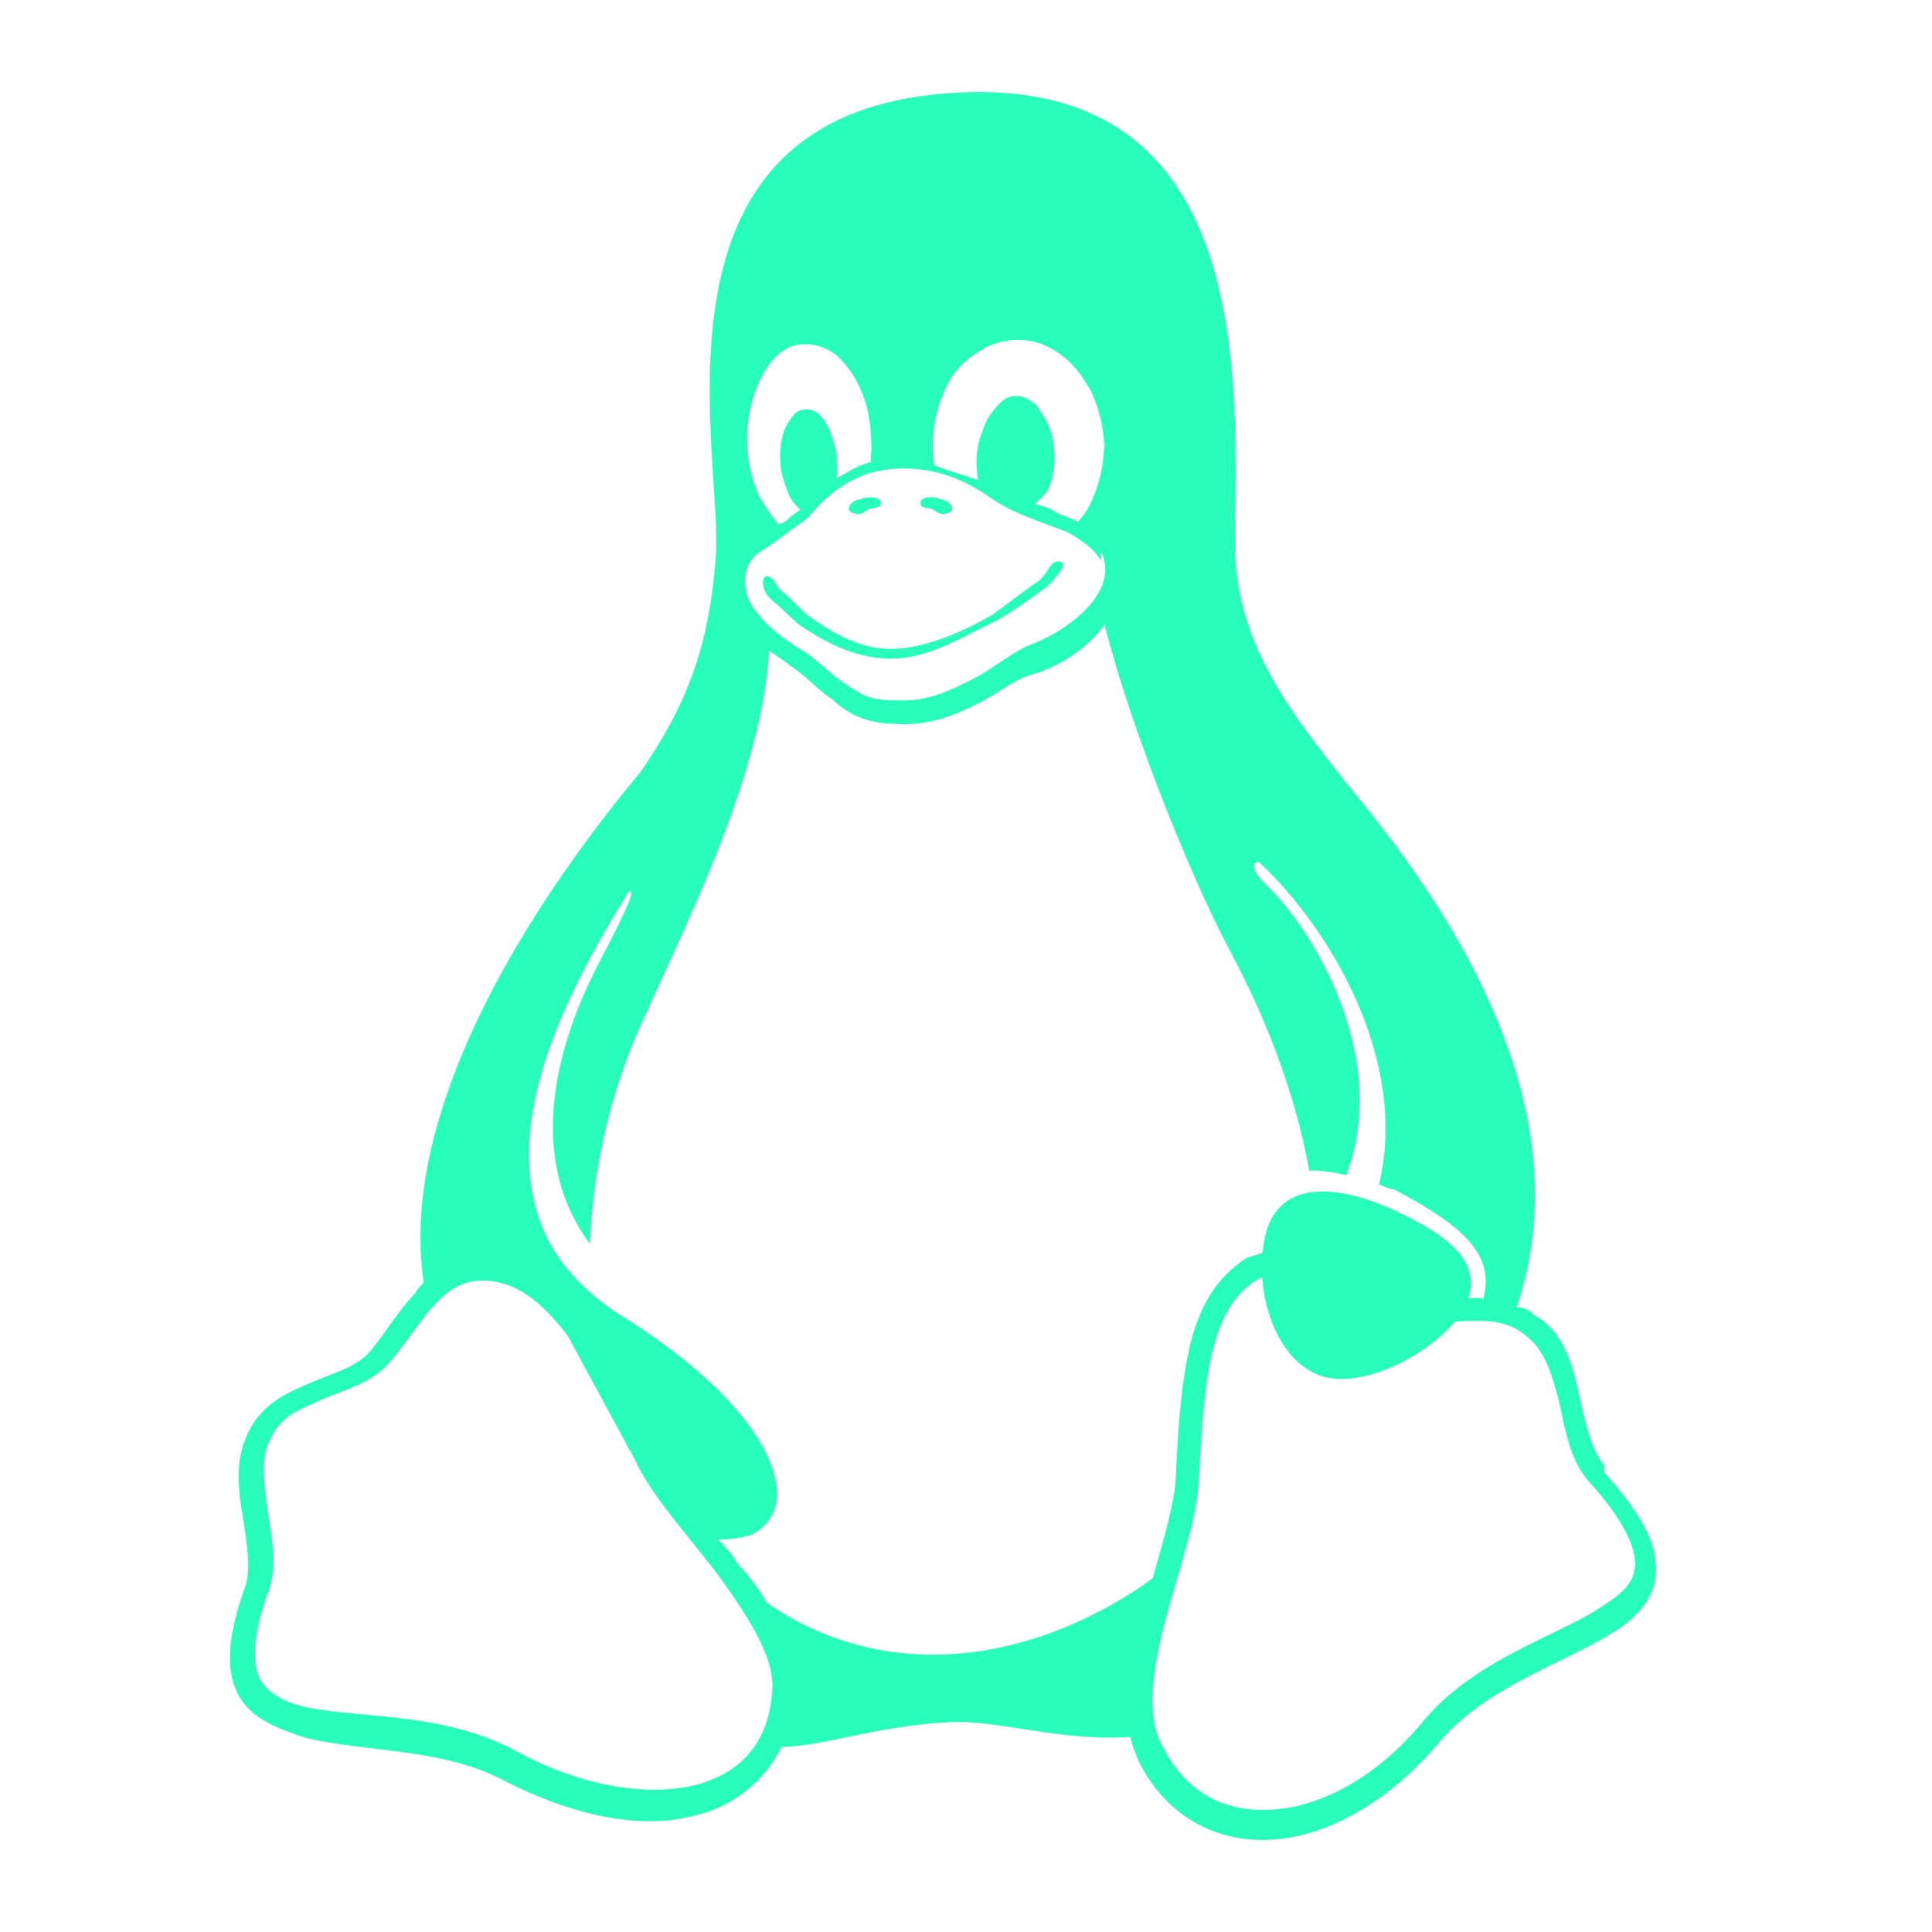
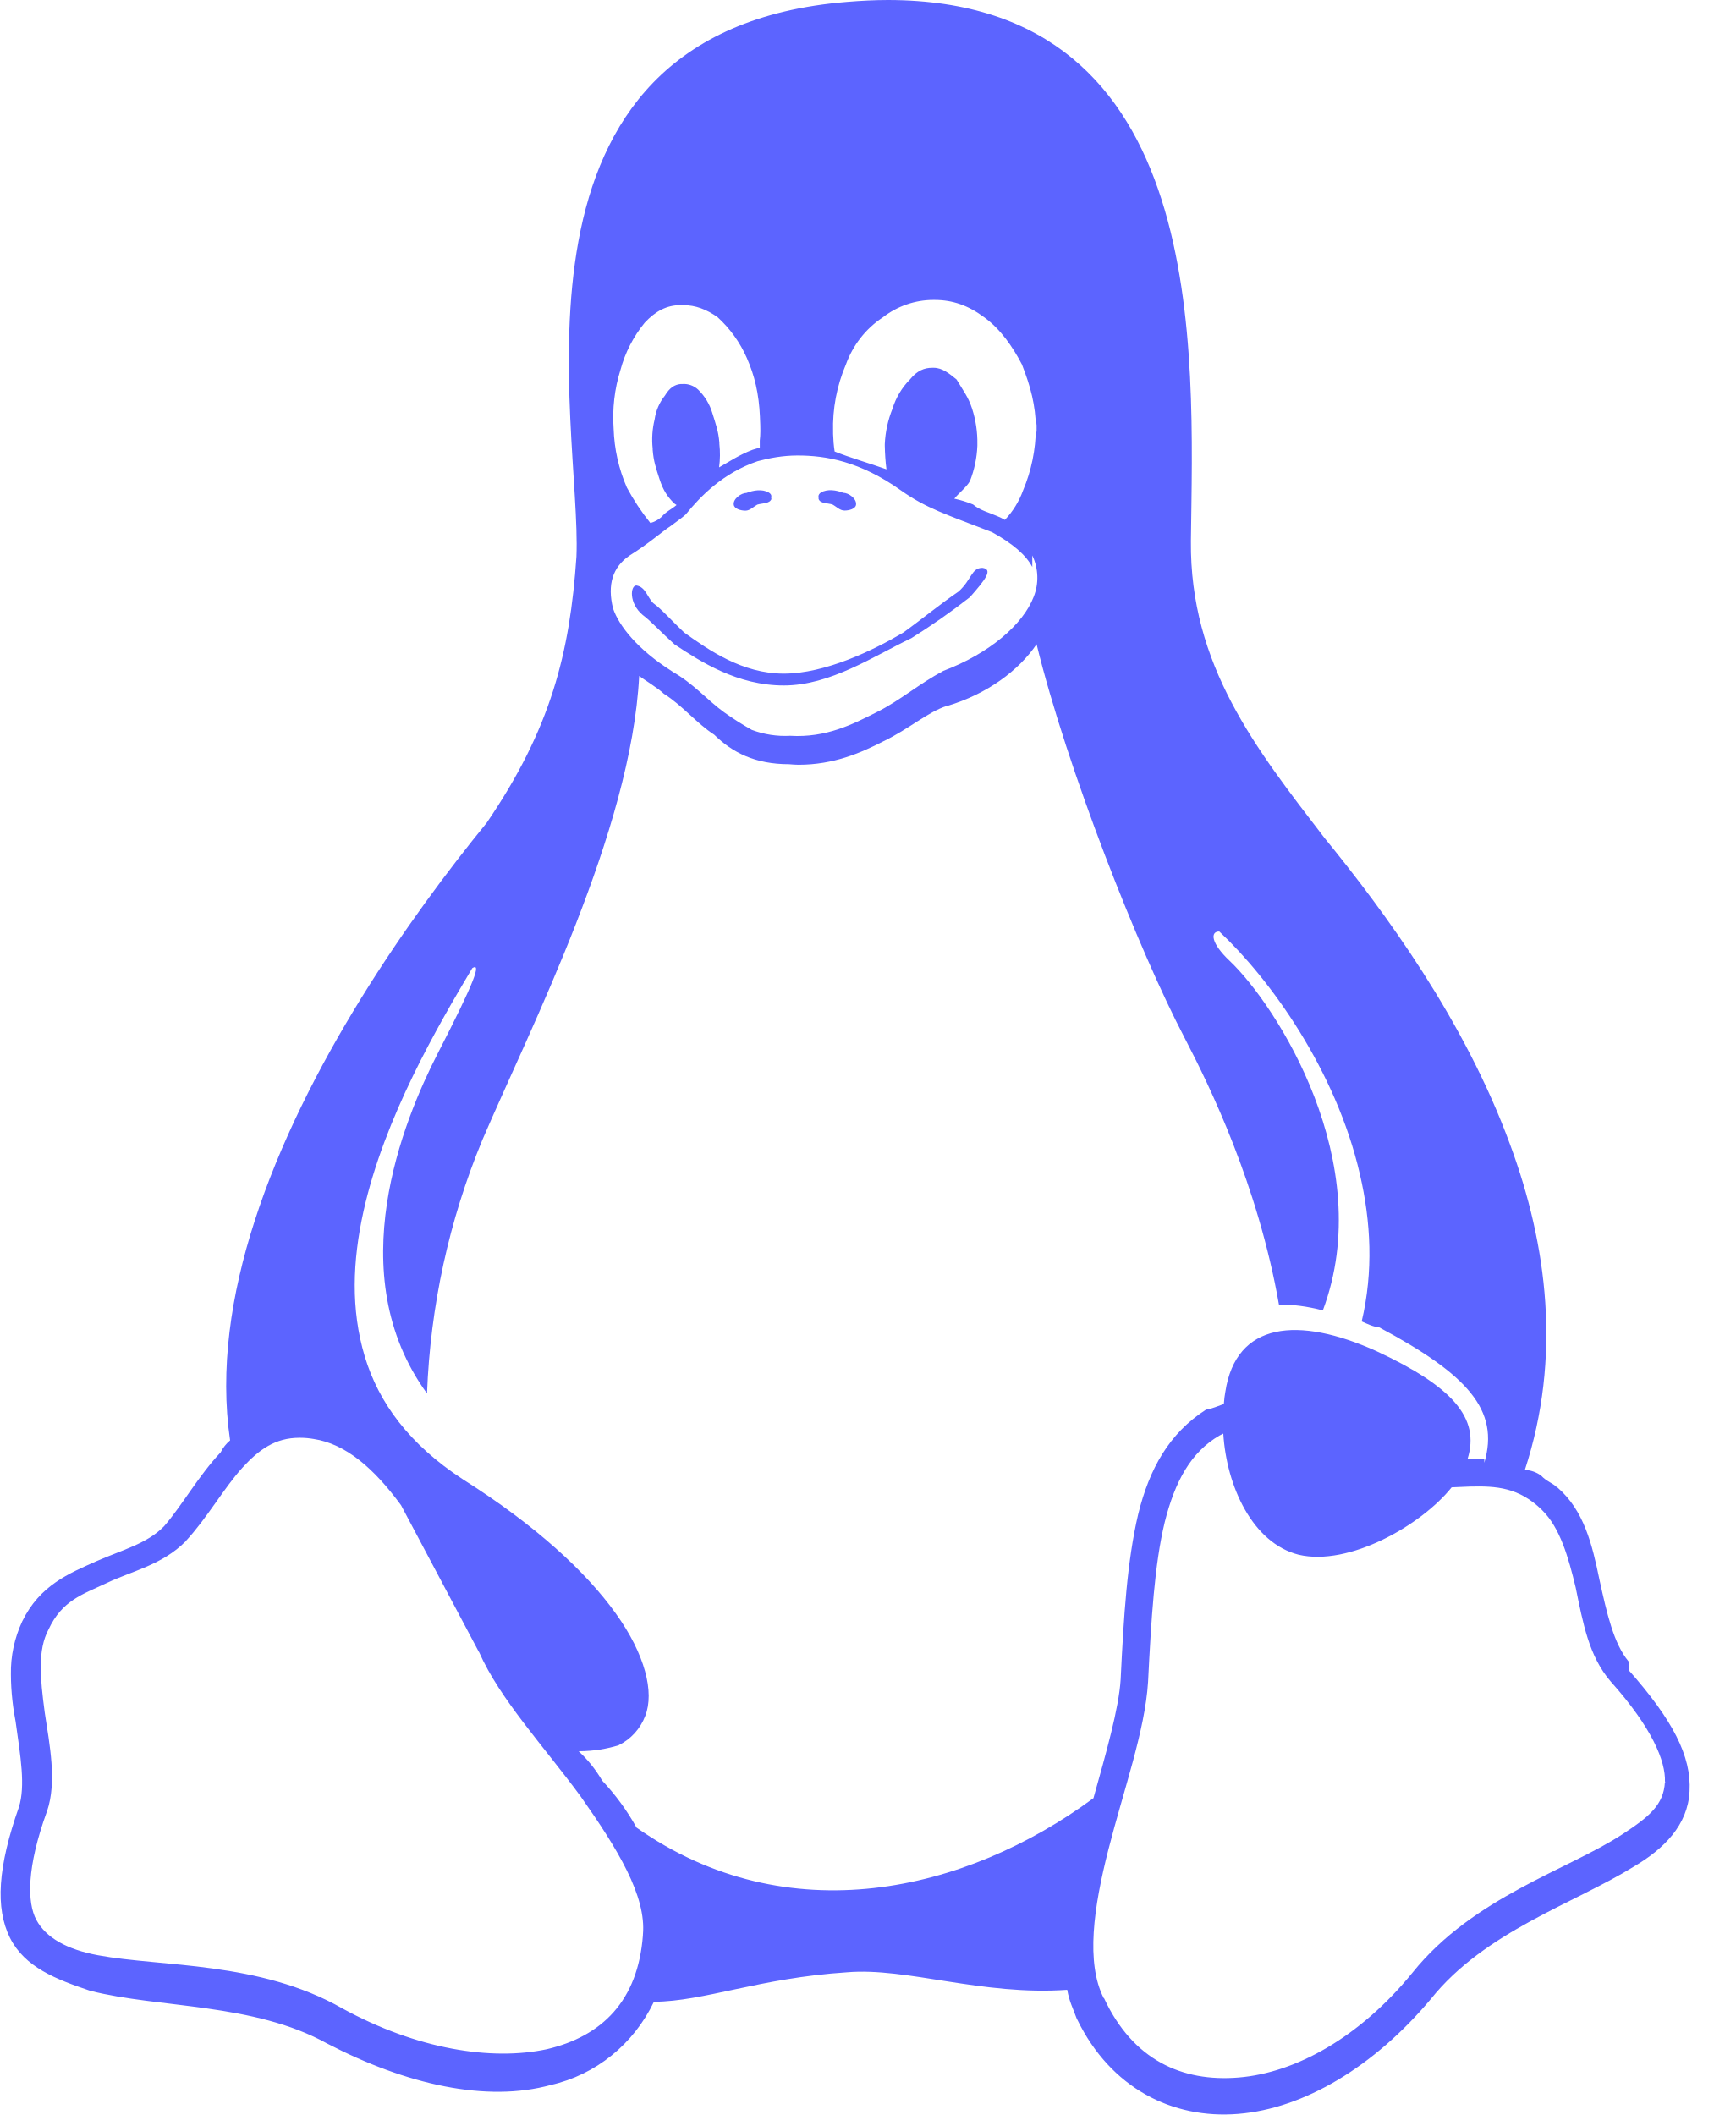
- <svg xmlns="http://www.w3.org/2000/svg" width="42px" height="42px" viewBox="0 0 42 42" version="1.1">
-   <defs>
-     <linearGradient x1="16.724%" y1="0%" x2="69.348%" y2="88.029%" id="linearGradient-1">
-       <stop stop-color="#A16835" offset="0%" />
-       <stop stop-color="#F6A85E" offset="100%" />
-     </linearGradient>
-   </defs>
+ <svg xmlns="http://www.w3.org/2000/svg" width="32px" height="39px" viewBox="0 0 32 39" version="1.1">
  <g id="页面-1" stroke="none" stroke-width="1" fill="none" fill-rule="evenodd">
-     <g id="download-apps-linux" transform="translate(-1325, -1057)" fill="url(#linearGradient-1)" fill-rule="nonzero">
-       <g id="内容" transform="translate(319.0111, 1057)">
-         <g id="编组-4" transform="translate(0.988879, 0)">
-           <g id="macos备份" transform="translate(1005, 0)">
-             <path fill="#27FFB8" d="M21.29,2 C21.047,2 20.796,2.013 20.539,2.033 C13.911,2.56 15.669,9.644 15.569,12.004 C15.448,13.735 15.098,15.098 13.921,16.787 C12.533,18.451 10.586,21.141 9.663,23.945 C9.227,25.262 9.02,26.611 9.213,27.886 C9.14,27.944 9.081,28.017 9.039,28.099 C8.631,28.524 8.335,29.051 8.001,29.428 C7.689,29.743 7.24,29.85 6.751,30.061 C6.26,30.276 5.719,30.487 5.396,31.139 C5.255,31.437 5.183,31.761 5.189,32.091 C5.189,32.406 5.232,32.726 5.276,32.939 C5.367,33.571 5.458,34.093 5.337,34.475 C4.948,35.552 4.899,36.289 5.172,36.826 C5.445,37.355 6.011,37.569 6.644,37.778 C7.916,38.094 9.639,37.991 10.995,38.726 C12.447,39.465 13.921,39.788 15.097,39.47 C15.921,39.288 16.617,38.737 16.991,37.974 C17.911,37.969 18.919,37.548 20.534,37.445 C21.63,37.353 23.002,37.868 24.576,37.76 C24.615,37.974 24.675,38.075 24.755,38.289 L24.759,38.294 C25.372,39.525 26.504,40.086 27.713,39.989 C28.922,39.894 30.209,39.141 31.252,37.922 C32.241,36.711 33.89,36.205 34.98,35.542 C35.526,35.227 35.966,34.8 35.997,34.192 C36.034,33.558 35.685,32.906 34.878,32.012 L34.878,31.858 L34.873,31.853 C34.607,31.537 34.481,31.006 34.343,30.387 C34.21,29.752 34.058,29.143 33.572,28.731 L33.567,28.731 C33.475,28.646 33.374,28.625 33.273,28.517 C33.185,28.456 33.082,28.42 32.975,28.416 C33.65,26.393 33.389,24.379 32.703,22.568 C31.868,20.335 30.407,18.391 29.293,17.053 C28.045,15.462 26.822,13.955 26.846,11.719 C26.888,8.312 27.218,2.009 21.29,2 L21.29,2 Z M22.119,7.391 L22.139,7.391 C22.473,7.391 22.76,7.489 23.055,7.704 C23.354,7.918 23.572,8.23 23.743,8.548 C23.908,8.958 23.991,9.275 24.004,9.694 C24.004,9.663 24.013,9.631 24.013,9.601 L24.013,9.766 C24.009,9.755 24.007,9.744 24.007,9.732 L24,9.694 C23.997,10.079 23.917,10.459 23.765,10.812 C23.692,11.011 23.578,11.191 23.431,11.343 C23.387,11.317 23.341,11.295 23.293,11.276 C23.129,11.205 22.981,11.175 22.846,11.066 C22.735,11.021 22.62,10.986 22.503,10.961 C22.58,10.868 22.73,10.75 22.788,10.648 C22.872,10.445 22.917,10.23 22.926,10.011 L22.926,9.981 C22.93,9.766 22.898,9.552 22.831,9.348 C22.76,9.134 22.672,9.029 22.544,8.819 C22.412,8.714 22.282,8.61 22.125,8.61 L22.1,8.61 C21.954,8.61 21.824,8.657 21.689,8.819 C21.541,8.966 21.43,9.147 21.368,9.348 C21.285,9.549 21.237,9.763 21.227,9.981 L21.227,10.011 C21.23,10.152 21.239,10.294 21.258,10.434 C20.956,10.328 20.572,10.22 20.307,10.114 C20.291,10.01 20.281,9.904 20.278,9.799 L20.278,9.767 C20.266,9.349 20.346,8.933 20.514,8.55 C20.642,8.203 20.877,7.907 21.188,7.706 C21.456,7.501 21.783,7.391 22.119,7.391 L22.119,7.391 Z M17.475,7.484 L17.531,7.484 C17.754,7.484 17.955,7.56 18.157,7.698 C18.386,7.902 18.571,8.154 18.696,8.434 C18.838,8.749 18.917,9.069 18.936,9.49 L18.936,9.497 C18.947,9.709 18.946,9.815 18.933,9.918 L18.933,10.044 C18.886,10.055 18.845,10.073 18.803,10.082 C18.565,10.169 18.373,10.296 18.187,10.399 C18.206,10.258 18.207,10.116 18.192,9.976 L18.192,9.953 C18.173,9.742 18.13,9.637 18.063,9.425 C18.014,9.264 17.924,9.118 17.803,9.003 C17.725,8.931 17.621,8.894 17.516,8.901 L17.483,8.901 C17.372,8.911 17.279,8.966 17.191,9.11 C17.091,9.233 17.026,9.381 17.003,9.538 C16.961,9.709 16.948,9.886 16.967,10.062 L16.967,10.084 C16.986,10.298 17.025,10.402 17.094,10.613 C17.165,10.825 17.246,10.929 17.353,11.037 C17.37,11.051 17.386,11.066 17.406,11.075 C17.296,11.165 17.223,11.186 17.13,11.29 C17.071,11.343 17.001,11.38 16.925,11.398 C16.762,11.2 16.617,10.987 16.494,10.762 C16.345,10.429 16.263,10.07 16.251,9.706 C16.225,9.348 16.267,8.989 16.376,8.648 C16.462,8.337 16.614,8.048 16.82,7.801 C17.02,7.59 17.227,7.484 17.475,7.484 L17.475,7.484 Z M19.625,10.185 C20.144,10.185 20.772,10.288 21.529,10.817 C21.989,11.134 22.349,11.243 23.18,11.558 L23.185,11.558 C23.585,11.773 23.82,11.979 23.935,12.19 L23.935,11.982 C24.048,12.215 24.057,12.486 23.96,12.726 C23.767,13.219 23.151,13.746 22.291,14.061 L22.291,14.064 C21.871,14.278 21.506,14.591 21.076,14.8 C20.644,15.014 20.154,15.263 19.49,15.223 C19.251,15.236 19.012,15.199 18.787,15.117 C18.614,15.022 18.445,14.917 18.282,14.803 C17.977,14.59 17.713,14.278 17.323,14.067 L17.323,14.059 L17.315,14.059 C16.688,13.67 16.349,13.249 16.24,12.934 C16.131,12.509 16.232,12.191 16.542,11.984 C16.893,11.77 17.138,11.555 17.299,11.452 C17.463,11.335 17.524,11.29 17.575,11.244 L17.579,11.244 L17.579,11.24 C17.843,10.92 18.262,10.497 18.894,10.288 C19.112,10.231 19.355,10.185 19.625,10.185 L19.625,10.185 Z M24.013,13.578 C24.576,15.822 25.89,19.08 26.735,20.66 C27.183,21.505 28.075,23.286 28.462,25.447 C28.707,25.44 28.978,25.476 29.267,25.549 C30.28,22.903 28.411,20.06 27.559,19.27 C27.213,18.952 27.196,18.739 27.367,18.739 C28.29,19.585 29.507,21.228 29.947,23.104 C30.149,23.951 30.196,24.852 29.98,25.748 C30.085,25.793 30.192,25.845 30.302,25.854 C31.92,26.7 32.517,27.339 32.23,28.288 L32.23,28.22 C32.134,28.215 32.042,28.22 31.946,28.22 L31.923,28.22 C32.159,27.48 31.637,26.914 30.253,26.282 C28.818,25.649 27.672,25.75 27.476,27.018 C27.465,27.086 27.457,27.123 27.45,27.232 C27.343,27.268 27.232,27.316 27.122,27.333 C26.448,27.757 26.084,28.392 25.879,29.212 C25.675,30.056 25.612,31.043 25.557,32.171 L25.557,32.176 C25.524,32.705 25.289,33.503 25.057,34.315 C22.705,36.012 19.444,36.75 16.671,34.844 C16.497,34.537 16.285,34.253 16.04,34 C15.924,33.803 15.778,33.625 15.609,33.471 C15.895,33.471 16.139,33.425 16.338,33.365 C16.564,33.26 16.74,33.07 16.831,32.836 C17,32.414 16.831,31.733 16.29,30.995 C15.749,30.256 14.83,29.42 13.486,28.587 C12.499,27.955 11.941,27.21 11.683,26.377 C11.425,25.531 11.459,24.659 11.66,23.772 C12.044,22.078 13.029,20.432 13.657,19.398 C13.825,19.295 13.715,19.612 13.018,20.94 C12.397,22.129 11.229,24.893 12.826,27.042 C12.887,25.474 13.231,23.931 13.841,22.488 C14.725,20.465 16.574,16.941 16.719,14.148 C16.795,14.205 17.06,14.362 17.172,14.468 C17.514,14.678 17.768,14.995 18.097,15.204 C18.428,15.522 18.845,15.734 19.471,15.734 C19.532,15.739 19.589,15.744 19.645,15.744 C20.289,15.744 20.788,15.532 21.207,15.32 C21.661,15.107 22.023,14.791 22.367,14.686 L22.375,14.686 C23.107,14.473 23.685,14.05 24.013,13.578 L24.013,13.578 Z M27.44,27.761 C27.498,28.712 27.978,29.732 28.823,29.941 C29.745,30.153 31.071,29.413 31.631,28.729 L31.962,28.715 C32.456,28.703 32.867,28.731 33.29,29.138 L33.295,29.143 C33.621,29.458 33.773,29.983 33.908,30.53 C34.041,31.164 34.149,31.765 34.549,32.217 C35.311,33.052 35.56,33.652 35.546,34.022 L35.551,34.013 L35.551,34.041 L35.546,34.022 C35.522,34.437 35.256,34.649 34.765,34.964 C33.777,35.599 32.028,36.091 30.913,37.45 C29.944,38.617 28.763,39.253 27.721,39.335 C26.68,39.419 25.781,39.019 25.253,37.914 L25.245,37.909 C24.916,37.274 25.057,36.286 25.333,35.233 C25.609,34.176 26.004,33.104 26.059,32.228 C26.117,31.098 26.178,30.115 26.365,29.356 C26.553,28.62 26.848,28.095 27.37,27.799 L27.44,27.764 L27.44,27.761 Z M10.484,27.838 L10.5,27.838 C10.583,27.838 10.664,27.846 10.746,27.86 C11.335,27.947 11.853,28.388 12.35,29.051 L13.777,31.685 L13.781,31.69 C14.162,32.534 14.963,33.375 15.645,34.283 C16.326,35.23 16.853,36.074 16.788,36.769 L16.788,36.779 C16.699,37.957 16.037,38.596 15.025,38.827 C14.013,39.041 12.641,38.83 11.27,38.093 C9.752,37.244 7.949,37.35 6.79,37.14 C6.212,37.035 5.832,36.821 5.657,36.505 C5.483,36.19 5.48,35.553 5.85,34.557 L5.85,34.553 L5.853,34.548 C6.036,34.019 5.9,33.356 5.81,32.776 C5.724,32.141 5.68,31.654 5.878,31.288 C6.129,30.759 6.499,30.656 6.958,30.444 C7.421,30.23 7.963,30.124 8.394,29.702 L8.397,29.702 L8.397,29.697 C8.799,29.273 9.095,28.745 9.445,28.37 C9.742,28.052 10.04,27.838 10.484,27.838 L10.484,27.838 Z M21.708,13.472 C21.026,13.79 20.227,14.319 19.375,14.319 C18.526,14.319 17.854,13.896 17.37,13.581 C17.127,13.369 16.931,13.157 16.784,13.051 C16.527,12.839 16.558,12.522 16.668,12.522 C16.839,12.547 16.87,12.736 16.98,12.84 C17.13,12.945 17.317,13.155 17.546,13.368 C18.002,13.684 18.612,14.107 19.374,14.107 C20.134,14.107 21.025,13.684 21.566,13.369 C21.871,13.155 22.263,12.84 22.581,12.63 C22.826,12.413 22.815,12.205 23.019,12.205 C23.221,12.231 23.072,12.418 22.788,12.733 C22.441,12.998 22.08,13.246 21.707,13.474 L21.707,13.472 L21.708,13.472 Z M20.012,10.964 L20.012,10.929 C20.002,10.899 20.032,10.863 20.057,10.85 C20.173,10.782 20.339,10.807 20.465,10.857 C20.564,10.857 20.716,10.963 20.7,11.07 C20.691,11.148 20.567,11.175 20.488,11.175 C20.402,11.175 20.344,11.107 20.267,11.067 C20.186,11.039 20.038,11.054 20.012,10.964 L20.012,10.964 Z M19.148,10.964 C19.117,11.056 18.971,11.042 18.888,11.069 C18.814,11.108 18.753,11.176 18.67,11.176 C18.59,11.176 18.464,11.146 18.455,11.069 C18.441,10.964 18.593,10.858 18.69,10.858 C18.817,10.809 18.979,10.784 19.096,10.85 C19.126,10.864 19.153,10.898 19.143,10.929 L19.143,10.963 L19.148,10.963 L19.148,10.964 Z" id="形状" />
-           </g>
-         </g>
-       </g>
+     <g id="3-Download-Hasmter" fill="#5C64FF" fill-rule="nonzero">
+       <path d="M16.378,-2.13162821e-14 C16.133,-2.13162821e-14 15.881,0.013 15.623,0.034 C8.964,0.575 10.73,7.843 10.629,10.265 C10.508,12.041 10.157,13.439 8.974,15.173 C7.58,16.88 5.623,19.64 4.695,22.517 C4.258,23.869 4.05,25.253 4.243,26.56 C4.171,26.62 4.111,26.695 4.069,26.78 C3.659,27.215 3.361,27.756 3.026,28.143 C2.712,28.466 2.262,28.576 1.77,28.792 C1.277,29.013 0.734,29.229 0.409,29.899 C0.267,30.204 0.195,30.537 0.201,30.875 C0.201,31.198 0.244,31.526 0.288,31.746 C0.379,32.394 0.471,32.93 0.349,33.321 C-0.041,34.426 -0.09,35.183 0.184,35.734 C0.458,36.276 1.027,36.496 1.663,36.71 C2.941,37.035 4.672,36.929 6.034,37.683 C7.493,38.442 8.974,38.773 10.155,38.447 C10.984,38.26 11.683,37.695 12.058,36.912 C12.983,36.907 13.996,36.475 15.618,36.369 C16.719,36.275 18.098,36.803 19.679,36.692 C19.719,36.912 19.779,37.016 19.859,37.235 L19.864,37.24 C20.48,38.504 21.617,39.079 22.831,38.98 C24.046,38.882 25.339,38.109 26.387,36.858 C27.381,35.615 29.038,35.097 30.133,34.416 C30.681,34.093 31.124,33.654 31.155,33.031 C31.191,32.381 30.842,31.712 30.03,30.794 L30.03,30.636 L30.026,30.631 C29.758,30.306 29.632,29.762 29.493,29.127 C29.359,28.476 29.207,27.85 28.718,27.428 L28.713,27.428 C28.621,27.34 28.52,27.319 28.417,27.209 C28.329,27.145 28.225,27.109 28.118,27.105 C28.797,25.028 28.534,22.962 27.845,21.104 C27.006,18.813 25.538,16.818 24.419,15.446 C23.165,13.813 21.937,12.267 21.96,9.973 C22.003,6.477 22.334,0.01 16.378,-2.13162821e-14 L16.378,-2.13162821e-14 Z M17.211,5.531 L17.231,5.531 C17.567,5.531 17.855,5.632 18.151,5.853 C18.452,6.072 18.671,6.392 18.843,6.719 C19.008,7.14 19.092,7.465 19.104,7.895 C19.104,7.863 19.114,7.83 19.114,7.799 L19.114,7.968 C19.11,7.957 19.108,7.946 19.108,7.934 L19.101,7.895 C19.098,8.29 19.018,8.68 18.865,9.042 C18.791,9.246 18.677,9.431 18.529,9.586 C18.485,9.56 18.438,9.537 18.391,9.518 C18.225,9.445 18.077,9.414 17.942,9.302 C17.83,9.256 17.715,9.22 17.597,9.195 C17.674,9.099 17.825,8.979 17.884,8.873 C17.967,8.665 18.013,8.444 18.022,8.22 L18.022,8.189 C18.026,7.968 17.993,7.749 17.926,7.539 C17.855,7.32 17.767,7.213 17.638,6.997 C17.505,6.889 17.375,6.782 17.217,6.782 L17.192,6.782 C17.045,6.782 16.915,6.831 16.779,6.997 C16.63,7.147 16.519,7.334 16.456,7.539 C16.373,7.746 16.325,7.966 16.315,8.189 L16.315,8.22 C16.318,8.364 16.327,8.511 16.346,8.654 C16.042,8.545 15.656,8.434 15.39,8.325 C15.374,8.218 15.365,8.11 15.362,8.002 L15.362,7.97 C15.349,7.54 15.43,7.114 15.598,6.721 C15.727,6.365 15.963,6.061 16.275,5.855 C16.545,5.645 16.873,5.531 17.211,5.531 L17.211,5.531 Z M12.545,5.627 L12.602,5.627 C12.825,5.627 13.027,5.705 13.23,5.847 C13.46,6.056 13.646,6.314 13.772,6.602 C13.914,6.925 13.994,7.253 14.013,7.685 L14.013,7.692 C14.024,7.91 14.023,8.018 14.01,8.124 L14.01,8.254 C13.963,8.265 13.922,8.283 13.879,8.293 C13.64,8.382 13.448,8.512 13.26,8.618 C13.279,8.473 13.281,8.327 13.265,8.184 L13.265,8.16 C13.246,7.944 13.203,7.837 13.136,7.619 C13.087,7.453 12.996,7.304 12.874,7.185 C12.796,7.112 12.692,7.074 12.586,7.081 L12.553,7.081 C12.441,7.091 12.348,7.148 12.26,7.296 C12.159,7.421 12.094,7.573 12.071,7.734 C12.028,7.91 12.016,8.092 12.035,8.272 L12.035,8.295 C12.053,8.514 12.093,8.621 12.162,8.837 C12.233,9.055 12.315,9.162 12.422,9.273 C12.439,9.287 12.455,9.302 12.476,9.312 C12.365,9.404 12.291,9.425 12.198,9.532 C12.139,9.586 12.069,9.624 11.992,9.643 C11.828,9.44 11.683,9.221 11.559,8.99 C11.41,8.649 11.327,8.28 11.315,7.906 C11.289,7.54 11.331,7.171 11.441,6.821 C11.527,6.502 11.679,6.206 11.887,5.952 C12.088,5.736 12.296,5.627 12.545,5.627 L12.545,5.627 Z M14.705,8.399 C15.226,8.399 15.858,8.504 16.619,9.047 C17.08,9.372 17.442,9.484 18.277,9.807 L18.282,9.807 C18.684,10.028 18.92,10.239 19.035,10.455 L19.035,10.242 C19.149,10.481 19.159,10.759 19.06,11.006 C18.866,11.511 18.247,12.052 17.384,12.375 L17.384,12.379 C16.962,12.598 16.595,12.92 16.163,13.134 C15.729,13.353 15.237,13.608 14.569,13.568 C14.329,13.581 14.089,13.544 13.863,13.459 C13.689,13.361 13.52,13.254 13.356,13.137 C13.049,12.918 12.784,12.598 12.392,12.382 L12.392,12.374 L12.384,12.374 C11.754,11.974 11.414,11.542 11.304,11.219 C11.195,10.783 11.296,10.457 11.608,10.244 C11.961,10.025 12.206,9.804 12.369,9.698 C12.532,9.578 12.594,9.532 12.646,9.485 L12.649,9.485 L12.649,9.481 C12.915,9.152 13.336,8.719 13.971,8.504 C14.19,8.446 14.434,8.399 14.705,8.399 L14.705,8.399 Z M19.114,11.88 C19.679,14.182 20.999,17.525 21.848,19.146 C22.299,20.014 23.195,21.841 23.584,24.059 C23.83,24.051 24.103,24.088 24.393,24.163 C25.41,21.448 23.532,18.531 22.677,17.72 C22.329,17.393 22.312,17.176 22.483,17.176 C23.411,18.043 24.634,19.729 25.076,21.654 C25.279,22.524 25.327,23.448 25.109,24.367 C25.215,24.413 25.322,24.466 25.432,24.476 C27.058,25.344 27.658,26 27.37,26.973 L27.37,26.903 C27.274,26.898 27.181,26.903 27.085,26.903 L27.061,26.903 C27.299,26.144 26.774,25.563 25.383,24.915 C23.942,24.265 22.79,24.369 22.594,25.67 C22.583,25.74 22.575,25.777 22.567,25.889 C22.46,25.927 22.348,25.976 22.238,25.993 C21.56,26.429 21.195,27.08 20.988,27.922 C20.784,28.788 20.721,29.8 20.665,30.958 L20.665,30.963 C20.632,31.505 20.396,32.324 20.163,33.157 C17.8,34.899 14.524,35.656 11.737,33.7 C11.562,33.385 11.349,33.094 11.104,32.834 C10.986,32.632 10.84,32.449 10.67,32.292 C10.957,32.292 11.203,32.244 11.403,32.183 C11.629,32.074 11.807,31.88 11.898,31.64 C12.068,31.206 11.898,30.508 11.354,29.751 C10.811,28.992 9.888,28.134 8.538,27.28 C7.545,26.632 6.984,25.867 6.726,25.012 C6.466,24.145 6.501,23.25 6.702,22.34 C7.088,20.602 8.078,18.912 8.709,17.851 C8.878,17.746 8.768,18.071 8.067,19.434 C7.443,20.654 6.269,23.49 7.874,25.695 C7.935,24.086 8.28,22.503 8.894,21.022 C9.782,18.946 11.639,15.33 11.786,12.465 C11.861,12.523 12.128,12.684 12.241,12.793 C12.584,13.009 12.84,13.334 13.17,13.548 C13.503,13.875 13.922,14.092 14.55,14.092 C14.612,14.097 14.668,14.102 14.725,14.102 C15.373,14.102 15.873,13.884 16.294,13.667 C16.751,13.449 17.115,13.124 17.46,13.017 L17.468,13.017 C18.203,12.798 18.785,12.364 19.114,11.88 L19.114,11.88 Z M22.557,26.432 C22.616,27.408 23.098,28.455 23.947,28.669 C24.873,28.887 26.206,28.128 26.768,27.426 L27.1,27.412 C27.597,27.399 28.009,27.428 28.435,27.845 L28.439,27.85 C28.767,28.173 28.92,28.713 29.055,29.273 C29.189,29.925 29.298,30.54 29.7,31.005 C30.465,31.861 30.716,32.477 30.701,32.857 L30.706,32.847 L30.706,32.876 L30.701,32.857 C30.678,33.282 30.41,33.5 29.917,33.823 C28.925,34.475 27.167,34.98 26.047,36.374 C25.073,37.571 23.887,38.224 22.839,38.309 C21.793,38.395 20.891,37.984 20.36,36.85 L20.352,36.845 C20.021,36.194 20.163,35.18 20.44,34.1 C20.717,33.014 21.114,31.915 21.17,31.016 C21.228,29.856 21.289,28.848 21.477,28.07 C21.666,27.314 21.962,26.775 22.486,26.471 L22.557,26.435 L22.557,26.432 Z M5.521,26.512 L5.537,26.512 C5.62,26.512 5.702,26.52 5.784,26.534 C6.376,26.624 6.896,27.075 7.395,27.756 L8.829,30.459 L8.834,30.464 C9.216,31.33 10.021,32.192 10.707,33.125 C11.39,34.096 11.92,34.962 11.855,35.675 L11.855,35.685 C11.765,36.894 11.1,37.55 10.083,37.787 C9.067,38.006 7.688,37.79 6.31,37.033 C4.785,36.163 2.974,36.272 1.81,36.055 C1.228,35.948 0.847,35.729 0.671,35.404 C0.496,35.081 0.493,34.428 0.864,33.406 L0.864,33.401 L0.868,33.396 C1.052,32.854 0.915,32.173 0.825,31.578 C0.738,30.927 0.694,30.427 0.893,30.051 C1.145,29.509 1.517,29.403 1.978,29.186 C2.443,28.966 2.988,28.857 3.421,28.424 L3.424,28.424 L3.424,28.419 C3.827,27.983 4.125,27.442 4.476,27.057 C4.776,26.731 5.075,26.512 5.521,26.512 L5.521,26.512 Z M16.798,11.771 C16.113,12.098 15.31,12.64 14.454,12.64 C13.6,12.64 12.926,12.206 12.439,11.883 C12.195,11.665 11.998,11.448 11.85,11.339 C11.592,11.121 11.623,10.796 11.734,10.796 C11.905,10.822 11.937,11.016 12.047,11.123 C12.198,11.23 12.386,11.446 12.616,11.664 C13.074,11.989 13.687,12.422 14.453,12.422 C15.217,12.422 16.111,11.989 16.655,11.665 C16.962,11.446 17.356,11.123 17.676,10.907 C17.921,10.684 17.91,10.471 18.115,10.471 C18.318,10.497 18.169,10.689 17.884,11.012 C17.534,11.285 17.171,11.539 16.797,11.773 L16.797,11.771 L16.798,11.771 Z M15.094,9.198 L15.094,9.162 C15.084,9.131 15.114,9.094 15.139,9.081 C15.256,9.011 15.423,9.037 15.549,9.087 C15.648,9.087 15.801,9.196 15.785,9.307 C15.776,9.386 15.651,9.414 15.573,9.414 C15.486,9.414 15.428,9.344 15.351,9.303 C15.269,9.274 15.121,9.29 15.094,9.198 L15.094,9.198 Z M14.226,9.198 C14.194,9.292 14.048,9.277 13.964,9.305 C13.89,9.346 13.829,9.416 13.745,9.416 C13.665,9.416 13.539,9.385 13.53,9.305 C13.515,9.198 13.668,9.089 13.766,9.089 C13.893,9.039 14.056,9.013 14.174,9.081 C14.204,9.096 14.231,9.13 14.221,9.162 L14.221,9.196 L14.226,9.196 L14.226,9.198 Z" id="形状" />
    </g>
  </g>
</svg>
